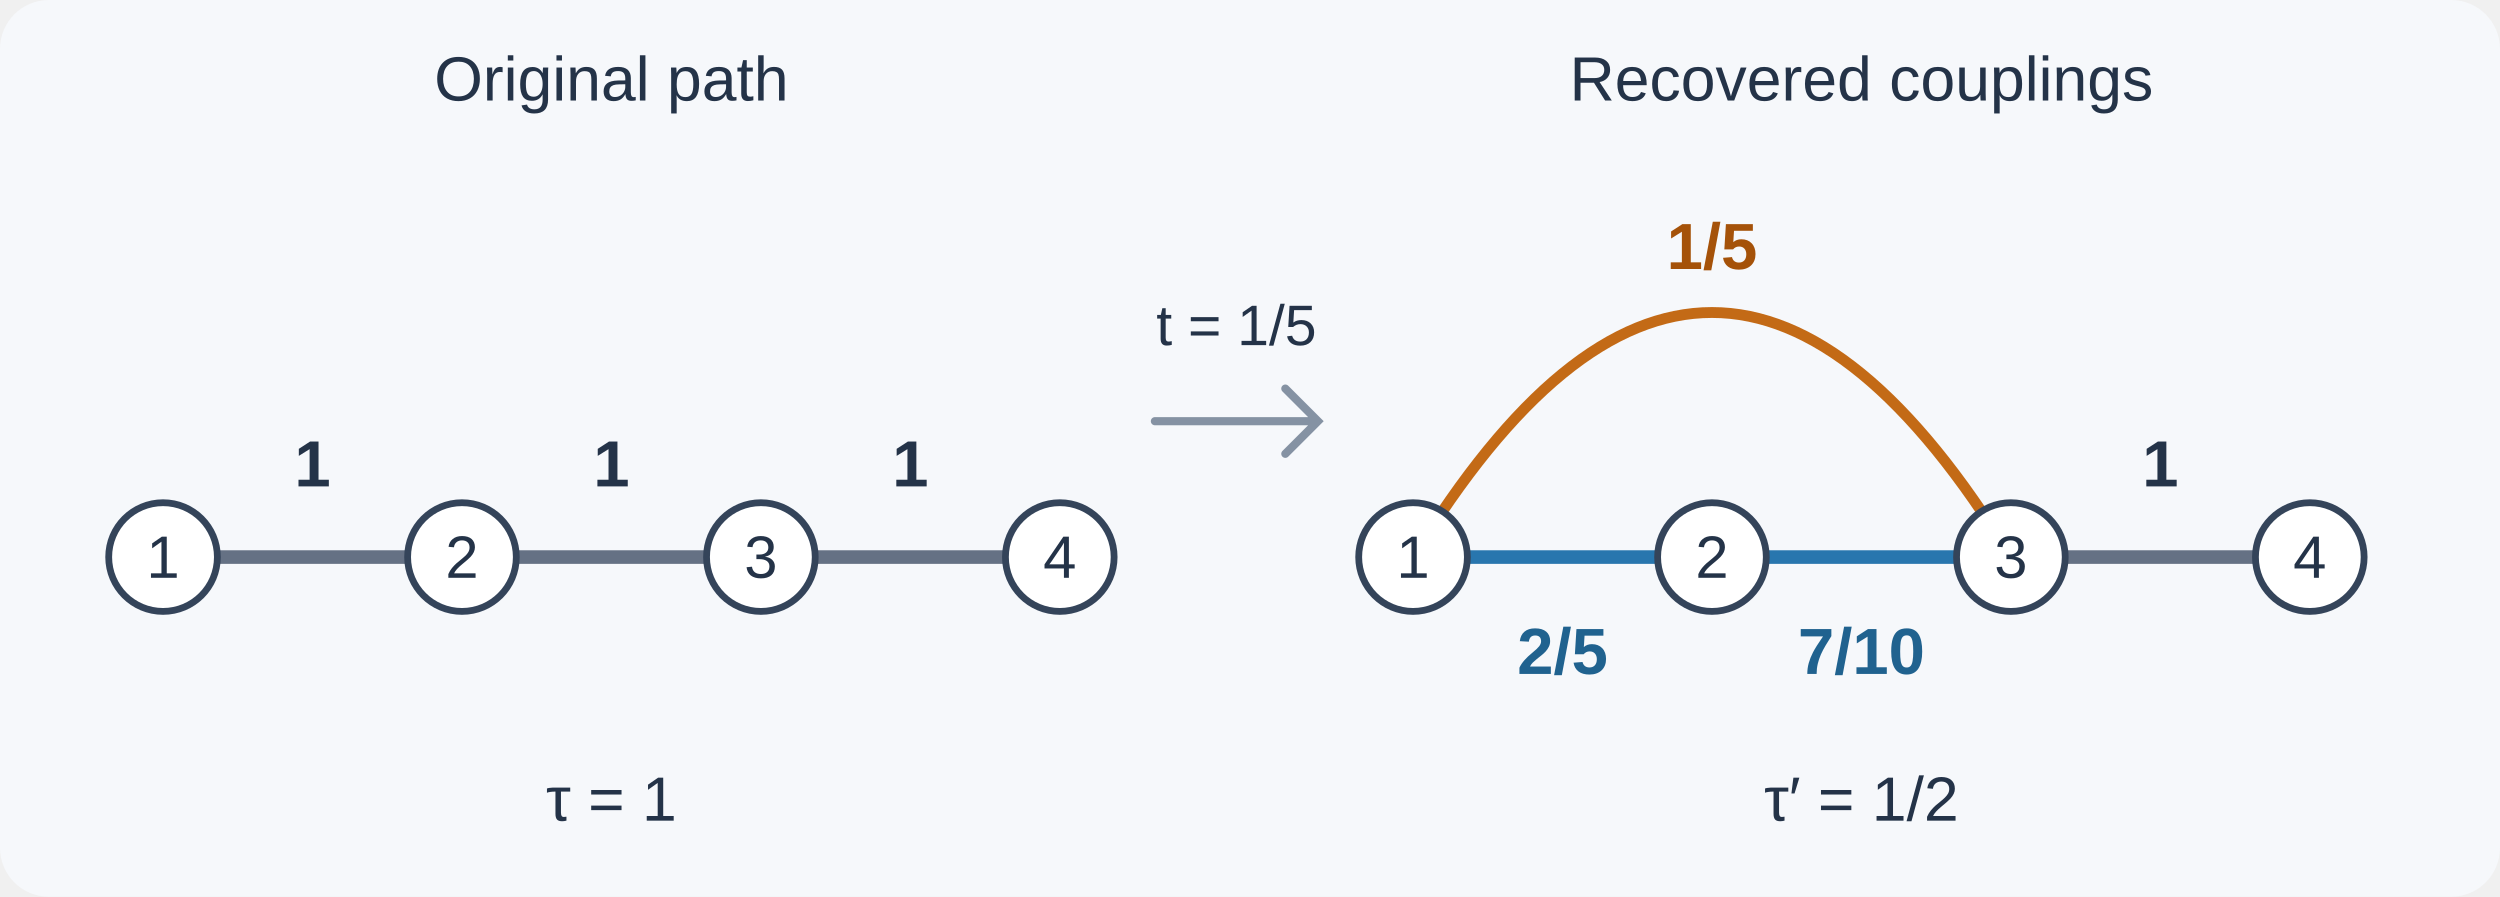
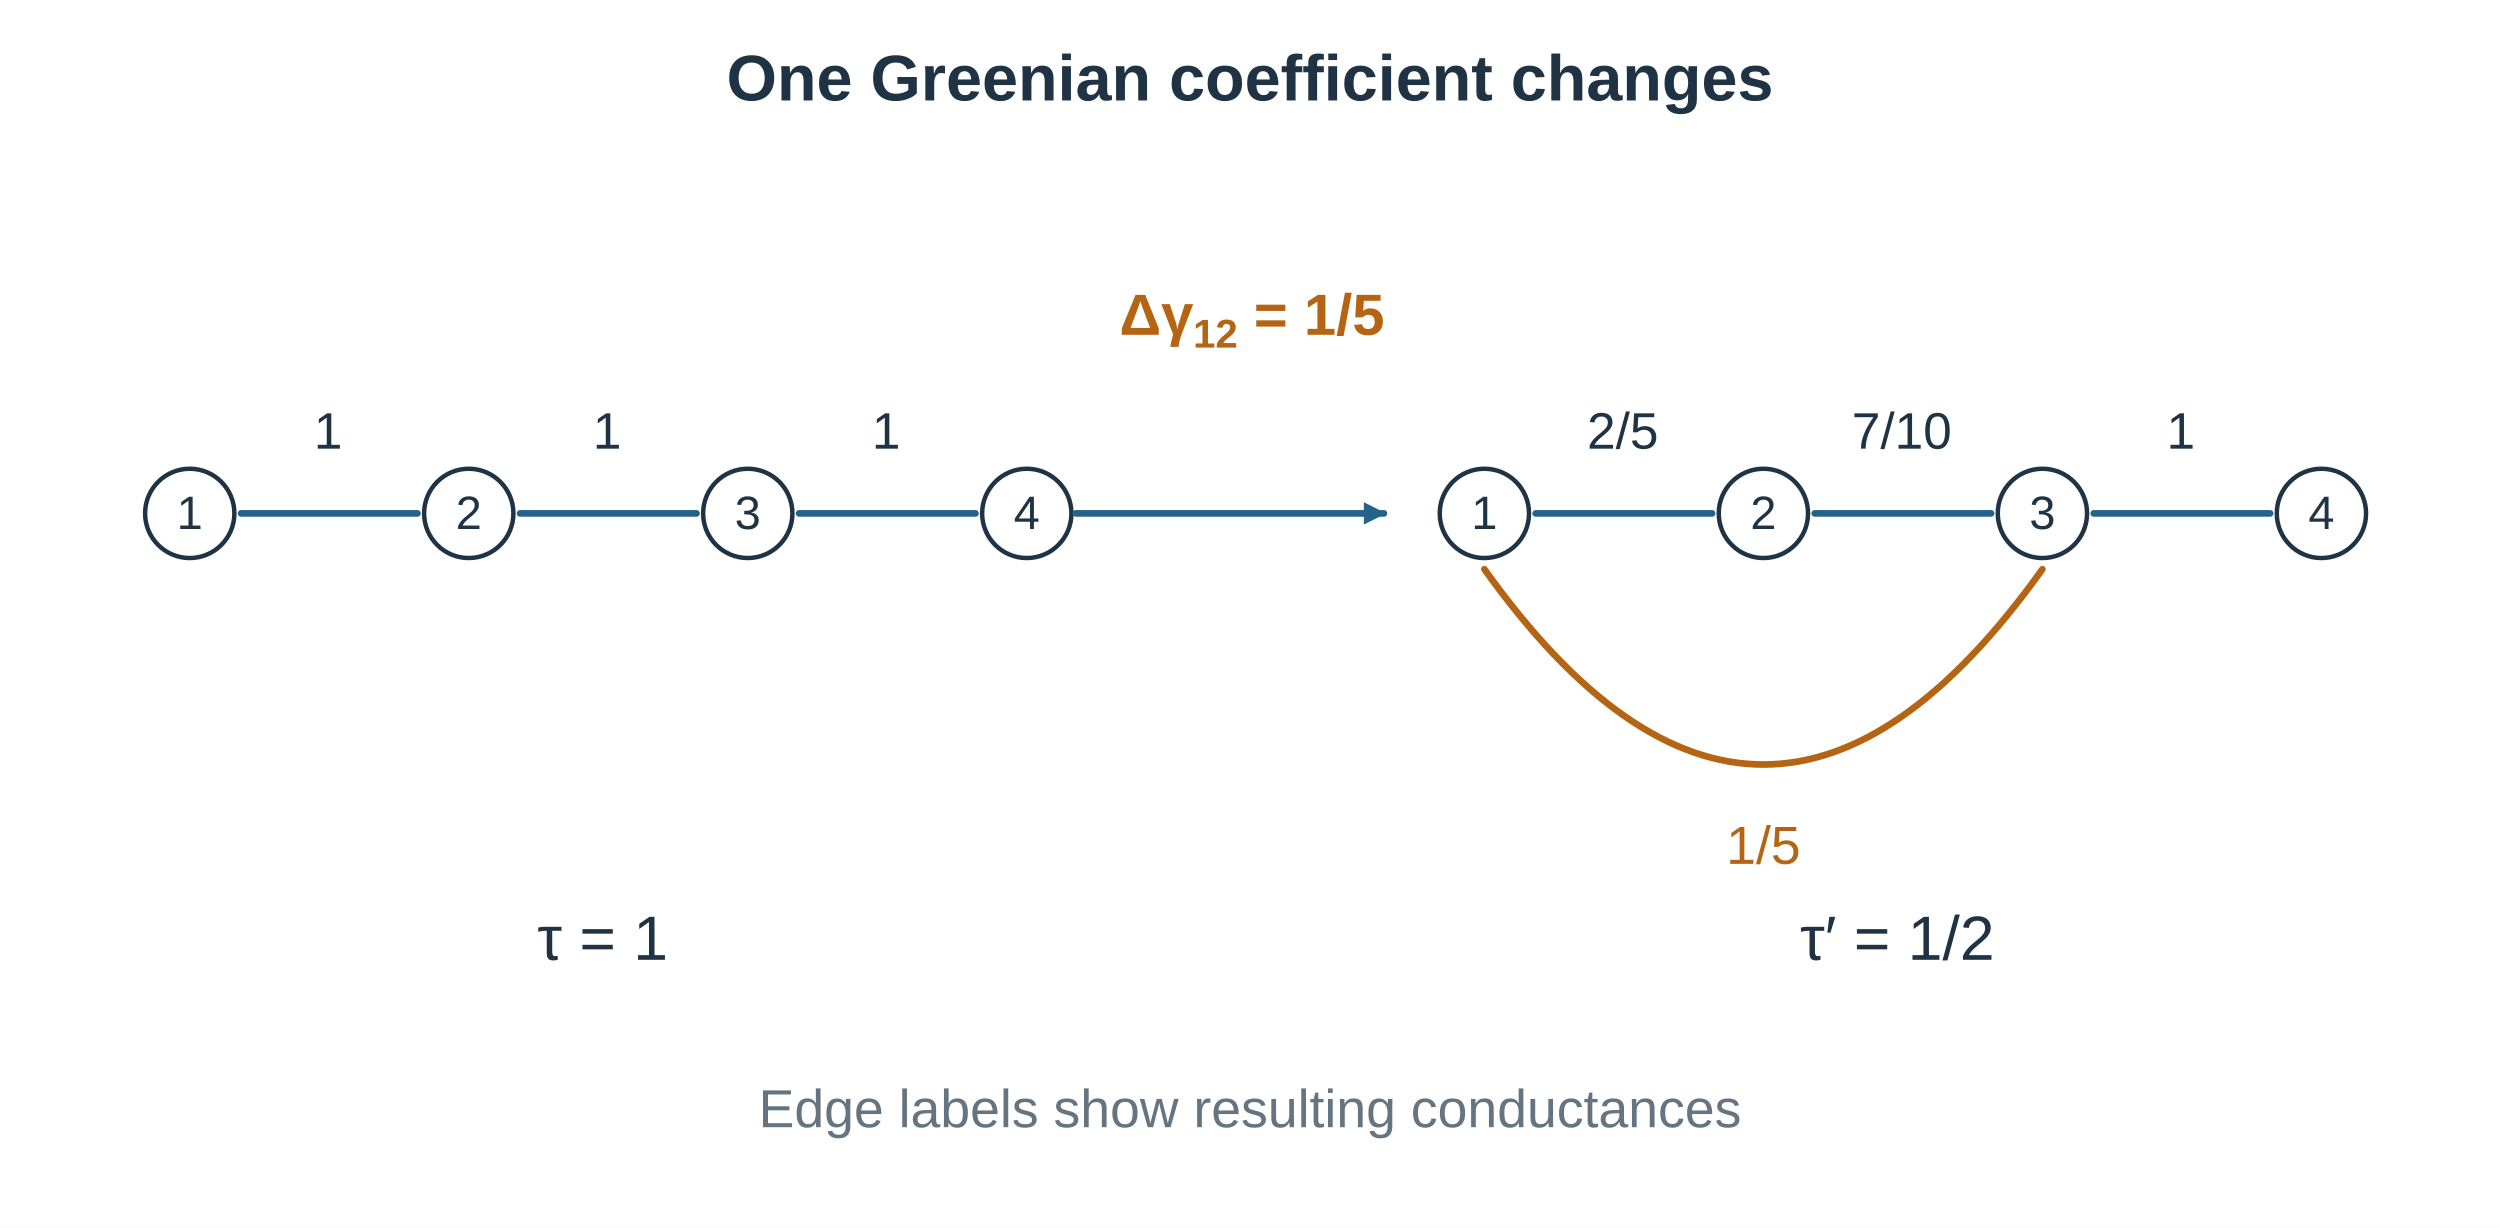
- <svg xmlns="http://www.w3.org/2000/svg" width="920" height="330" viewBox="0 0 920 330" role="img" aria-labelledby="title desc">
-   <rect width="920" height="330" rx="18" fill="#f6f8fb" />
-   <g font-family="Arial, sans-serif" text-anchor="middle" fill="#243348">
-     <text x="225" y="37" font-size="23">Original path</text>
-     <text x="685" y="37" font-size="23">Recovered couplings</text>
-     <g fill="none" stroke-linecap="round">
-       <path d="M60 205 L170 205 L280 205 L390 205" stroke="#657184" stroke-width="5" />
-       <path d="M520 205 L630 205 L740 205" stroke="#2876ae" stroke-width="5" />
-       <path d="M740 205 L850 205" stroke="#657184" stroke-width="5" />
-       <path d="M520 205 Q630 25 740 205" stroke="#c36a16" stroke-width="4" />
-       <path d="M425 155 L485 155 M473 143 L485 155 L473 167" stroke="#8592a3" stroke-width="3" />
-     </g>
-     <text x="455" y="127" font-size="21">t = 1/5</text>
-     <g font-size="24" font-weight="bold">
-       <text x="115" y="179">1</text>
-       <text x="225" y="179">1</text>
-       <text x="335" y="179">1</text>
-       <text x="575" y="248" fill="#20628f">2/5</text>
-       <text x="685" y="248" fill="#20628f">7/10</text>
-       <text x="795" y="179">1</text>
-       <text x="630" y="99" fill="#a55209">1/5</text>
-     </g>
-     <g stroke="#34445a" stroke-width="2.5" fill="white">
-       <circle cx="60" cy="205" r="20" />
-       <circle cx="170" cy="205" r="20" />
-       <circle cx="280" cy="205" r="20" />
-       <circle cx="390" cy="205" r="20" />
-       <circle cx="520" cy="205" r="20" />
-       <circle cx="630" cy="205" r="20" />
-       <circle cx="740" cy="205" r="20" />
-       <circle cx="850" cy="205" r="20" />
-     </g>
-     <g font-size="22" dominant-baseline="central">
-       <text x="60" y="205">1</text>
-       <text x="170" y="205">2</text>
-       <text x="280" y="205">3</text>
-       <text x="390" y="205">4</text>
-       <text x="520" y="205">1</text>
-       <text x="630" y="205">2</text>
-       <text x="740" y="205">3</text>
-       <text x="850" y="205">4</text>
-     </g>
-     <g font-size="23">
-       <text x="225" y="302">τ = 1</text>
-       <text x="685" y="302">τ′ = 1/2</text>
-     </g>
-   </g>
+ <svg xmlns="http://www.w3.org/2000/svg" width="1120" height="550" viewBox="0 0 1120 550" role="img" aria-labelledby="title">
+   <defs>
+     <marker id="arrow" markerWidth="12" markerHeight="12" refX="9" refY="5" orient="auto" markerUnits="userSpaceOnUse">
+       <path d="M0 0 L10 5 L0 10 Z" fill="#24628a" />
+     </marker>
+   </defs>
+   <style>text{font-family:Arial,sans-serif;fill:#203344}path,line{stroke-linecap:round;stroke-linejoin:round}</style>
+   <rect width="1120" height="550" fill="white" />
+   <text xml:space="preserve" x="560" y="45" font-size="29" fill="#203344" style="fill:#203344" font-weight="600" text-anchor="middle">One Greenian coefficient changes</text>
+   <line x1="108.0" y1="230.0" x2="187.0" y2="230.0" stroke="#24628a" stroke-width="3" />
+   <line x1="233.0" y1="230.0" x2="312.0" y2="230.0" stroke="#24628a" stroke-width="3" />
+   <line x1="358.0" y1="230.0" x2="437.0" y2="230.0" stroke="#24628a" stroke-width="3" />
+   <circle cx="85" cy="230" r="20" fill="white" stroke="#203344" stroke-width="2" />
+   <text xml:space="preserve" x="85" y="237" font-size="21" fill="#203344" style="fill:#203344" font-weight="400" text-anchor="middle">1</text>
+   <circle cx="210" cy="230" r="20" fill="white" stroke="#203344" stroke-width="2" />
+   <text xml:space="preserve" x="210" y="237" font-size="21" fill="#203344" style="fill:#203344" font-weight="400" text-anchor="middle">2</text>
+   <circle cx="335" cy="230" r="20" fill="white" stroke="#203344" stroke-width="2" />
+   <text xml:space="preserve" x="335" y="237" font-size="21" fill="#203344" style="fill:#203344" font-weight="400" text-anchor="middle">3</text>
+   <circle cx="460" cy="230" r="20" fill="white" stroke="#203344" stroke-width="2" />
+   <text xml:space="preserve" x="460" y="237" font-size="21" fill="#203344" style="fill:#203344" font-weight="400" text-anchor="middle">4</text>
+   <text xml:space="preserve" x="147" y="201" font-size="23" fill="#203344" style="fill:#203344" font-weight="400" text-anchor="middle">1</text>
+   <text xml:space="preserve" x="272" y="201" font-size="23" fill="#203344" style="fill:#203344" font-weight="400" text-anchor="middle">1</text>
+   <text xml:space="preserve" x="397" y="201" font-size="23" fill="#203344" style="fill:#203344" font-weight="400" text-anchor="middle">1</text>
+   <text xml:space="preserve" x="270" y="430" font-size="28" fill="#203344" style="fill:#203344" font-weight="400" text-anchor="middle">τ = 1</text>
+   <line x1="688.0" y1="230.0" x2="767.0" y2="230.0" stroke="#24628a" stroke-width="3" />
+   <line x1="813.0" y1="230.0" x2="892.0" y2="230.0" stroke="#24628a" stroke-width="3" />
+   <line x1="938.0" y1="230.0" x2="1017.0" y2="230.0" stroke="#24628a" stroke-width="3" />
+   <circle cx="665" cy="230" r="20" fill="white" stroke="#203344" stroke-width="2" />
+   <text xml:space="preserve" x="665" y="237" font-size="21" fill="#203344" style="fill:#203344" font-weight="400" text-anchor="middle">1</text>
+   <circle cx="790" cy="230" r="20" fill="white" stroke="#203344" stroke-width="2" />
+   <text xml:space="preserve" x="790" y="237" font-size="21" fill="#203344" style="fill:#203344" font-weight="400" text-anchor="middle">2</text>
+   <circle cx="915" cy="230" r="20" fill="white" stroke="#203344" stroke-width="2" />
+   <text xml:space="preserve" x="915" y="237" font-size="21" fill="#203344" style="fill:#203344" font-weight="400" text-anchor="middle">3</text>
+   <circle cx="1040" cy="230" r="20" fill="white" stroke="#203344" stroke-width="2" />
+   <text xml:space="preserve" x="1040" y="237" font-size="21" fill="#203344" style="fill:#203344" font-weight="400" text-anchor="middle">4</text>
+   <text xml:space="preserve" x="727" y="201" font-size="23" fill="#203344" style="fill:#203344" font-weight="400" text-anchor="middle">2/5</text>
+   <text xml:space="preserve" x="852" y="201" font-size="23" fill="#203344" style="fill:#203344" font-weight="400" text-anchor="middle">7/10</text>
+   <text xml:space="preserve" x="977" y="201" font-size="23" fill="#203344" style="fill:#203344" font-weight="400" text-anchor="middle">1</text>
+   <path d="M665 255 Q790 430 915 255" fill="none" stroke="#b56414" stroke-width="3" />
+   <text xml:space="preserve" x="790" y="387" font-size="24" fill="#b56414" style="fill:#b56414" font-weight="400" text-anchor="middle">1/5</text>
+   <text xml:space="preserve" x="850" y="430" font-size="28" fill="#203344" style="fill:#203344" font-weight="400" text-anchor="middle">τ′ = 1/2</text>
+   <line x1="482" y1="230" x2="620" y2="230" stroke="#24628a" stroke-width="3" marker-end="url(#arrow)" />
+   <text xml:space="preserve" x="501.5" y="150" font-size="26" fill="#b56414" style="fill:#b56414" font-weight="600" text-anchor="start">Δγ</text>
+   <text xml:space="preserve" x="534.5" y="155.72" font-size="18" fill="#b56414" style="fill:#b56414" font-weight="600" text-anchor="start">12</text>
+   <text xml:space="preserve" x="554.5" y="150" font-size="26" fill="#b56414" style="fill:#b56414" font-weight="600" text-anchor="start"> = 1/5</text>
+   <text xml:space="preserve" x="560" y="505" font-size="24" fill="#647481" style="fill:#647481" font-weight="400" text-anchor="middle">Edge labels show resulting conductances</text>
</svg>
